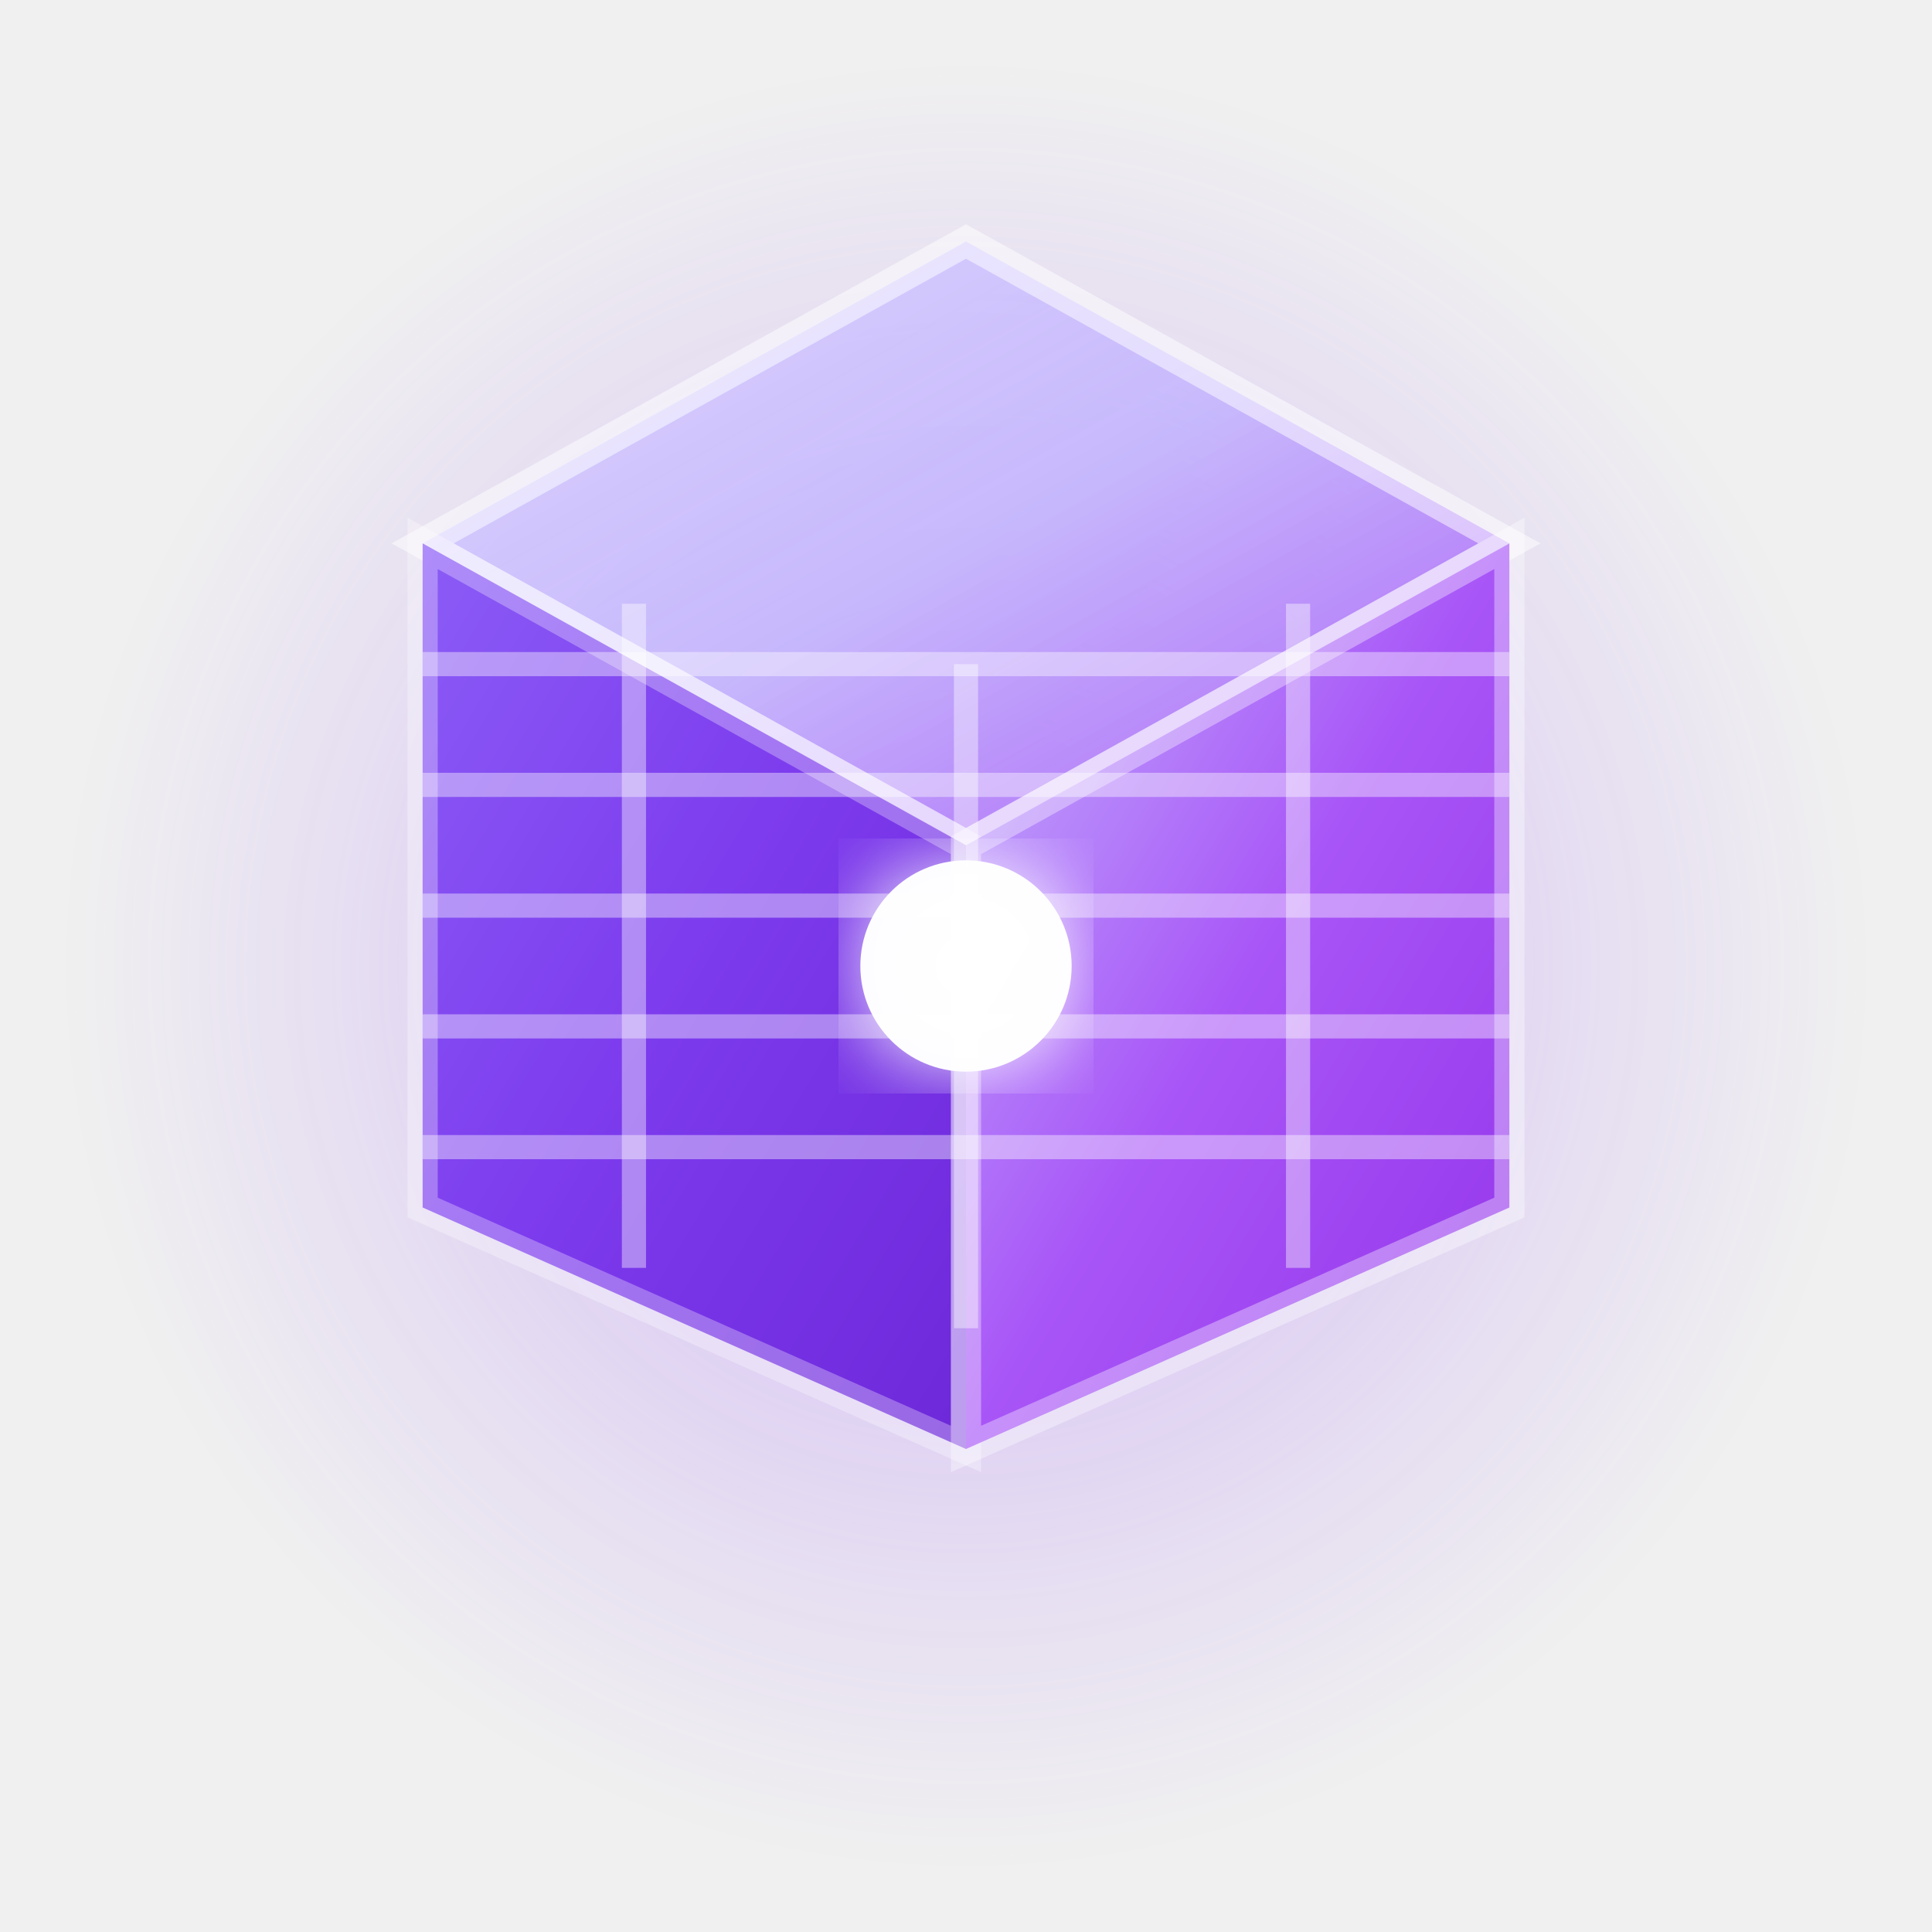
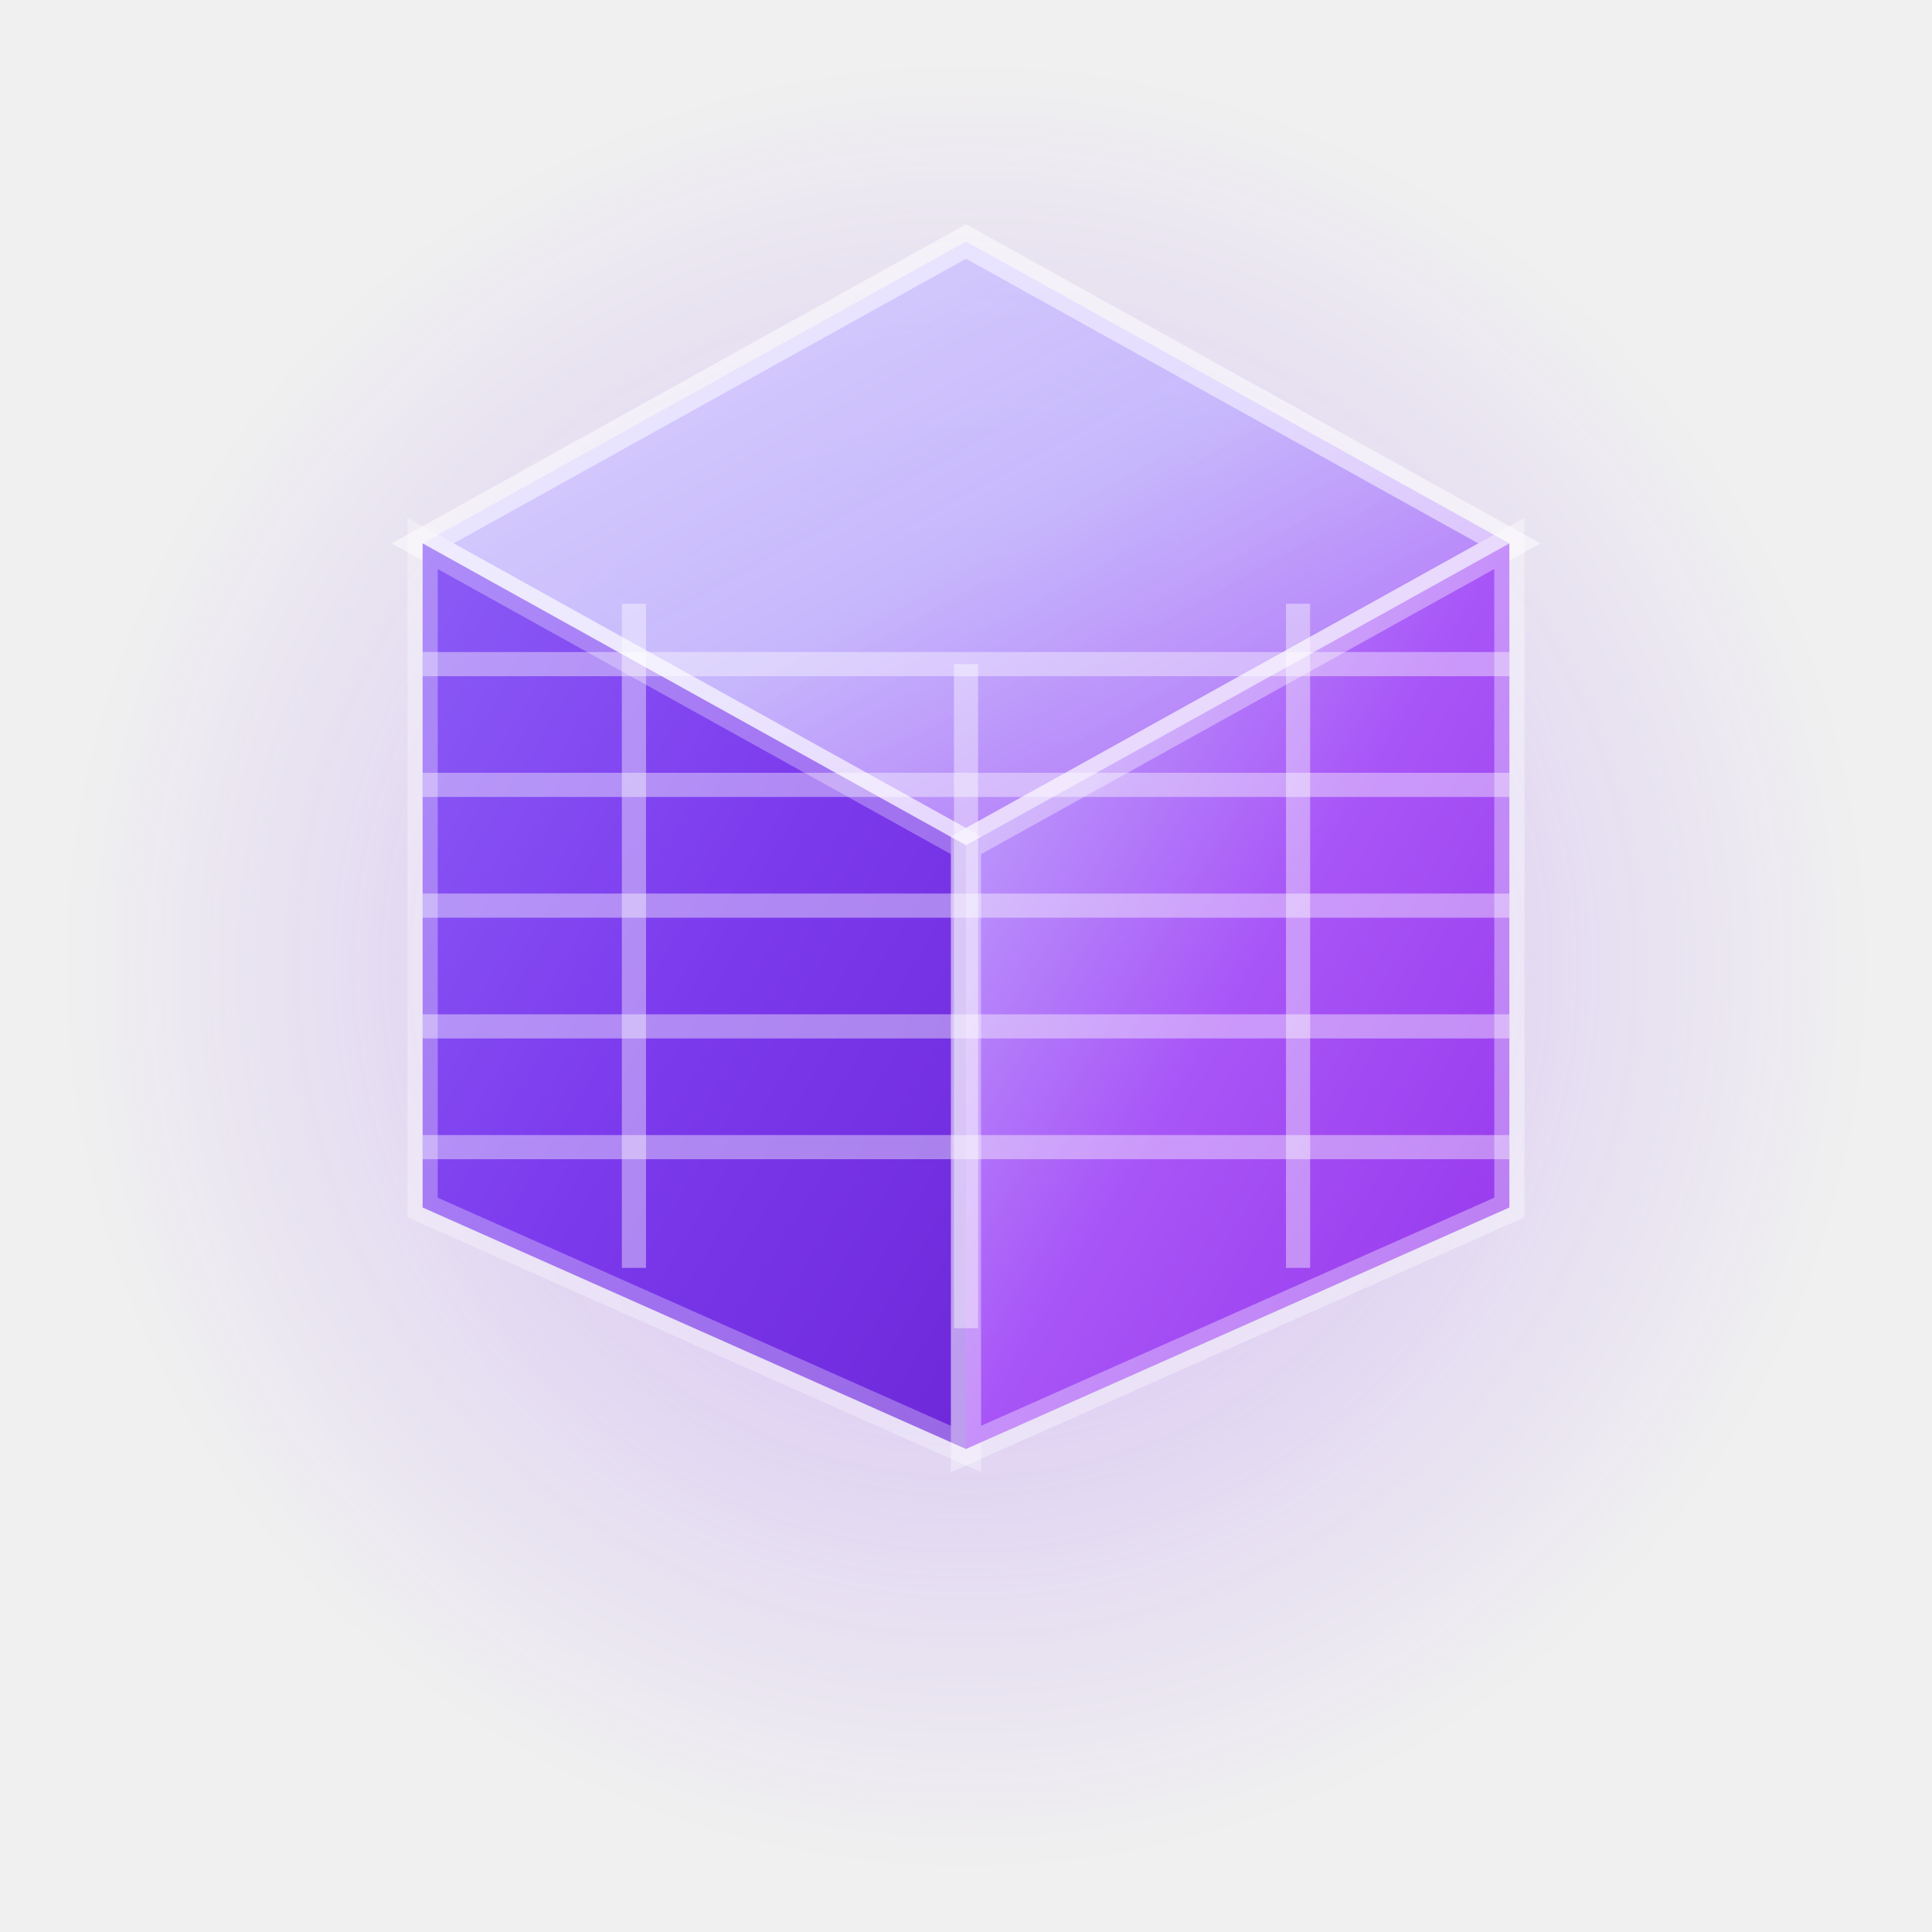
<svg xmlns="http://www.w3.org/2000/svg" viewBox="0 0 64 64" aria-label="LogicStamp Logo">
  <defs>
    <radialGradient id="ls_halo" cx="50%" cy="50%" r="50%">
      <stop offset="0%" stop-color="#9A56FF" stop-opacity="0.4" />
      <stop offset="60%" stop-color="#9A56FF" stop-opacity="0.15" />
      <stop offset="100%" stop-color="#9A56FF" stop-opacity="0" />
    </radialGradient>
    <linearGradient id="ls_faceTop" x1="0%" y1="0%" x2="100%" y2="100%">
      <stop offset="0%" stop-color="#DDD6FE" stop-opacity="0.95" />
      <stop offset="50%" stop-color="#C4B5FD" stop-opacity="0.9" />
      <stop offset="100%" stop-color="#A855F7" stop-opacity="1" />
    </linearGradient>
    <linearGradient id="ls_faceLeft" x1="0%" y1="0%" x2="100%" y2="100%">
      <stop offset="0%" stop-color="#8B5CF6" />
      <stop offset="50%" stop-color="#7C3AED" />
      <stop offset="100%" stop-color="#6D28D9" />
    </linearGradient>
    <linearGradient id="ls_faceRight" x1="0%" y1="0%" x2="100%" y2="100%">
      <stop offset="0%" stop-color="#C4B5FD" />
      <stop offset="50%" stop-color="#A855F7" />
      <stop offset="100%" stop-color="#9333EA" />
    </linearGradient>
-     <filter id="ls_glow">
-       <feGaussianBlur stdDeviation="1.5" result="coloredBlur" />
-       <feMerge>
-         <feMergeNode in="coloredBlur" />
-         <feMergeNode in="SourceGraphic" />
-       </feMerge>
-     </filter>
  </defs>
  <circle cx="32" cy="32" r="30" fill="url(#ls_halo)" />
  <g>
    <polygon points="32,8 14,18 32,28 50,18" fill="url(#ls_faceTop)" stroke="rgba(255,255,255,0.5)" stroke-width="1" />
    <polygon points="14,18 14,40 32,48 32,28" fill="url(#ls_faceLeft)" stroke="rgba(255,255,255,0.3)" stroke-width="1" />
    <polygon points="50,18 50,40 32,48 32,28" fill="url(#ls_faceRight)" stroke="rgba(255,255,255,0.35)" stroke-width="1" />
    <g stroke="rgba(255,255,255,0.4)" stroke-width="0.8">
      <line x1="21" y1="20" x2="21" y2="42" />
      <line x1="32" y1="22" x2="32" y2="44" />
      <line x1="43" y1="20" x2="43" y2="42" />
      <line x1="14" y1="22" x2="50" y2="22" />
      <line x1="14" y1="26" x2="50" y2="26" />
      <line x1="14" y1="30" x2="50" y2="30" />
      <line x1="14" y1="34" x2="50" y2="34" />
      <line x1="14" y1="38" x2="50" y2="38" />
    </g>
-     <circle cx="32" cy="32" r="3.5" fill="white" fill-opacity="0.98" filter="url(#ls_glow)" />
  </g>
</svg>
